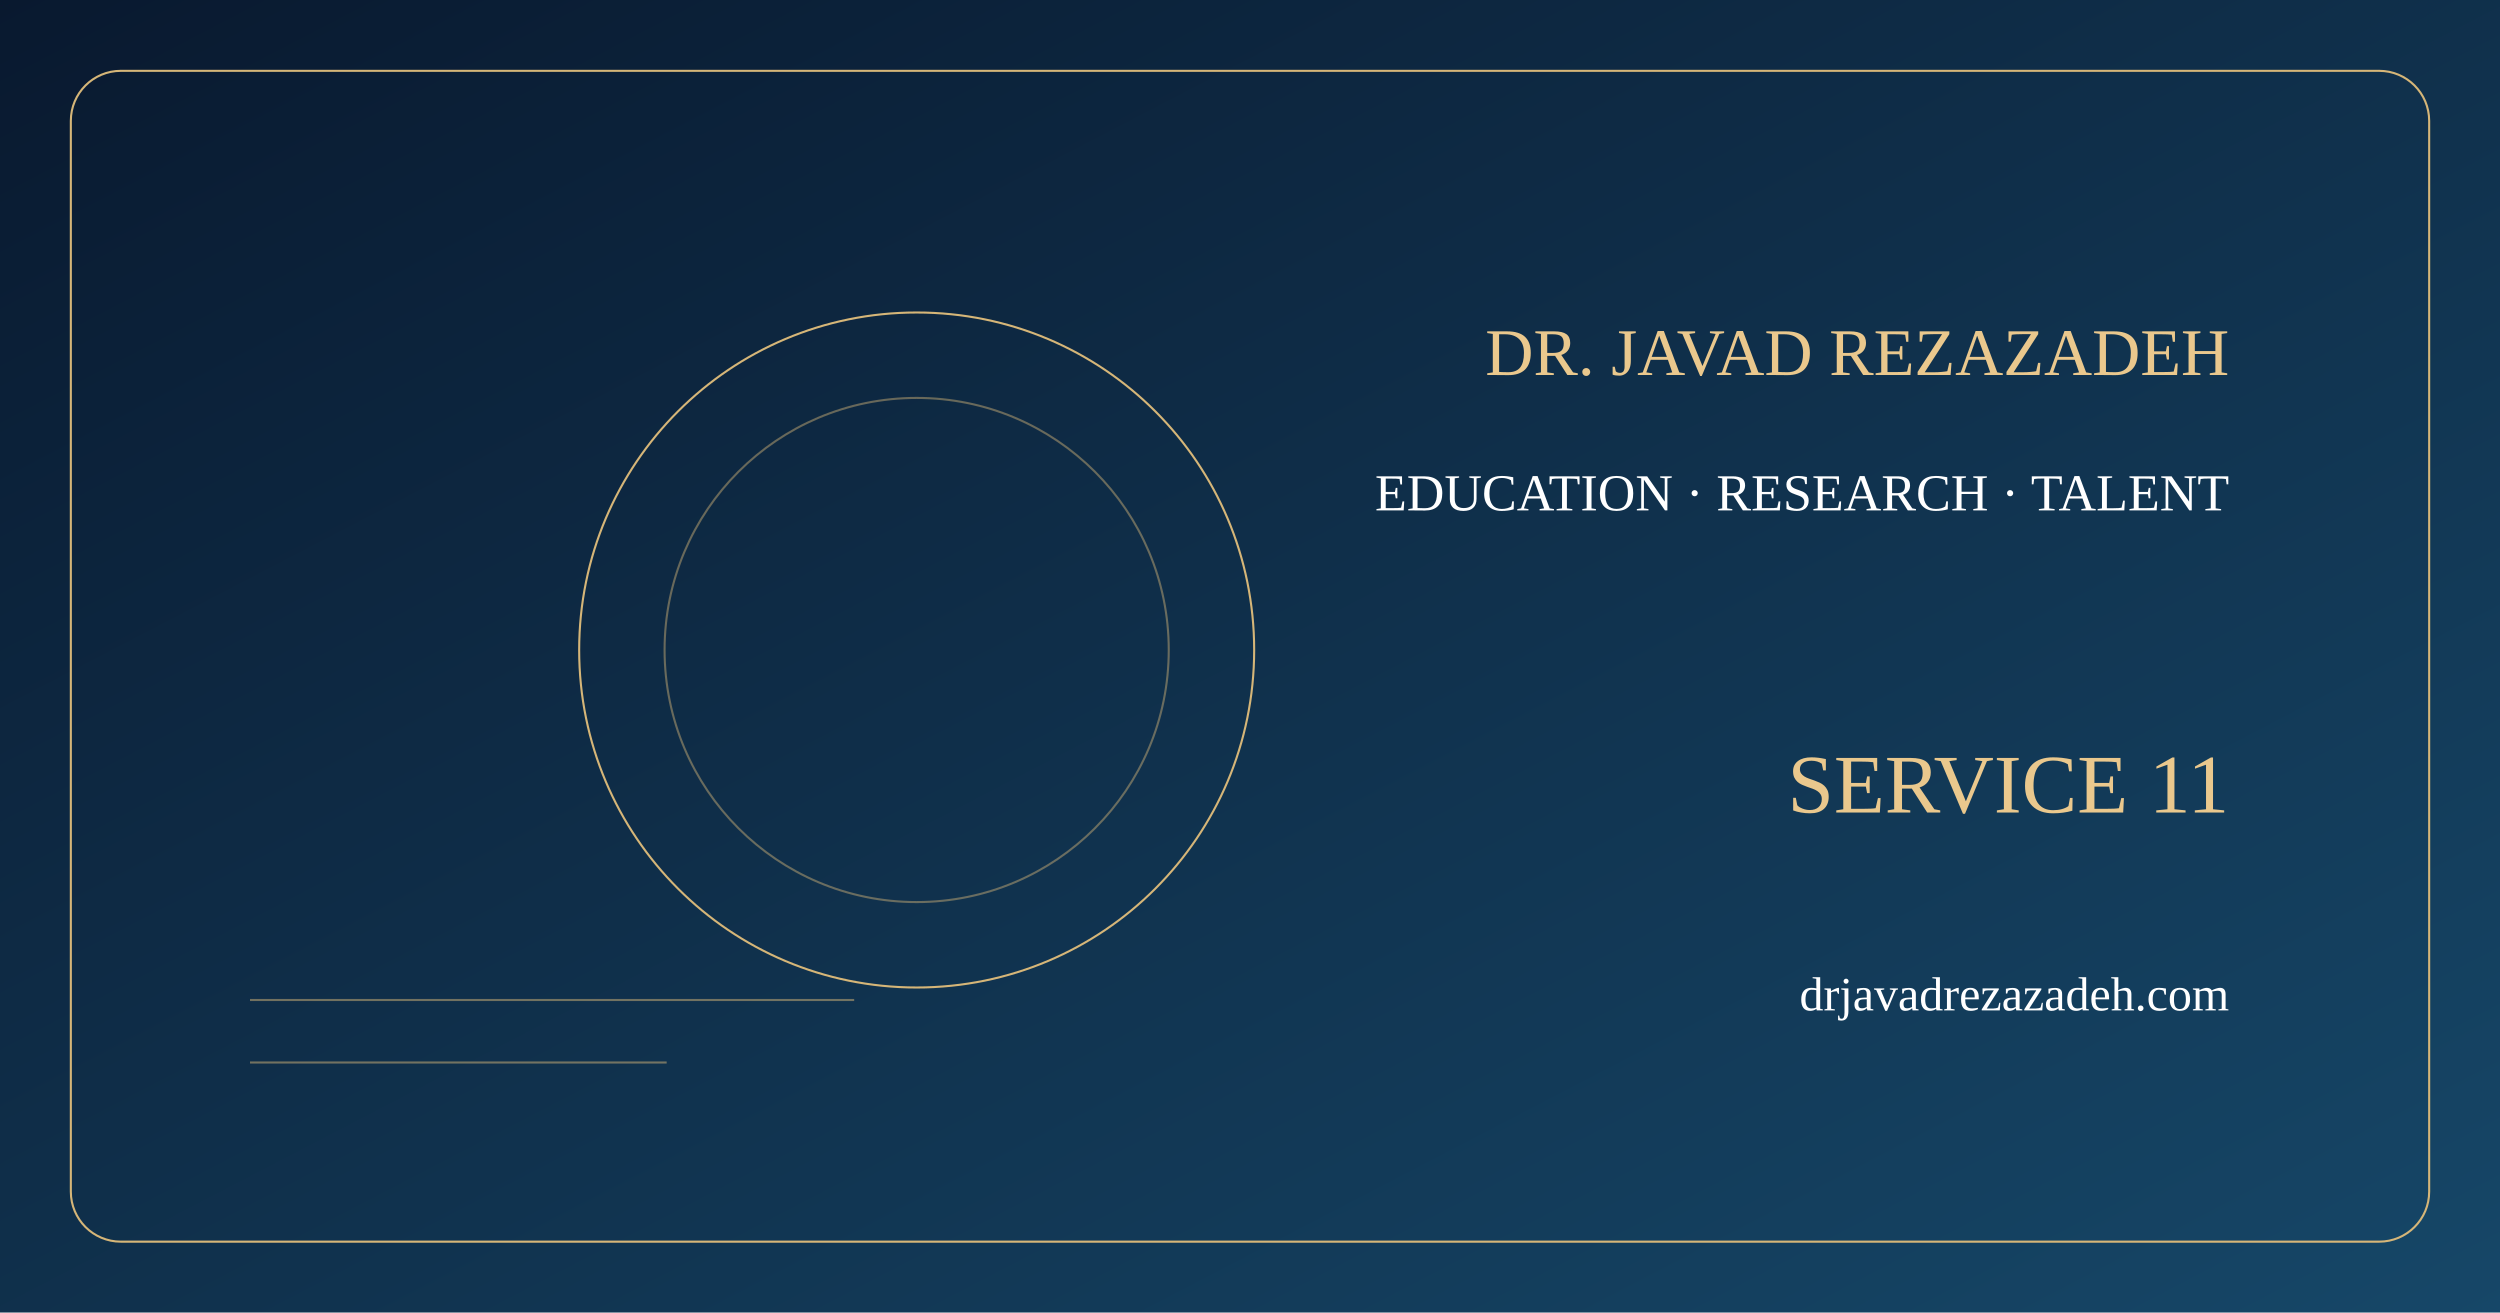
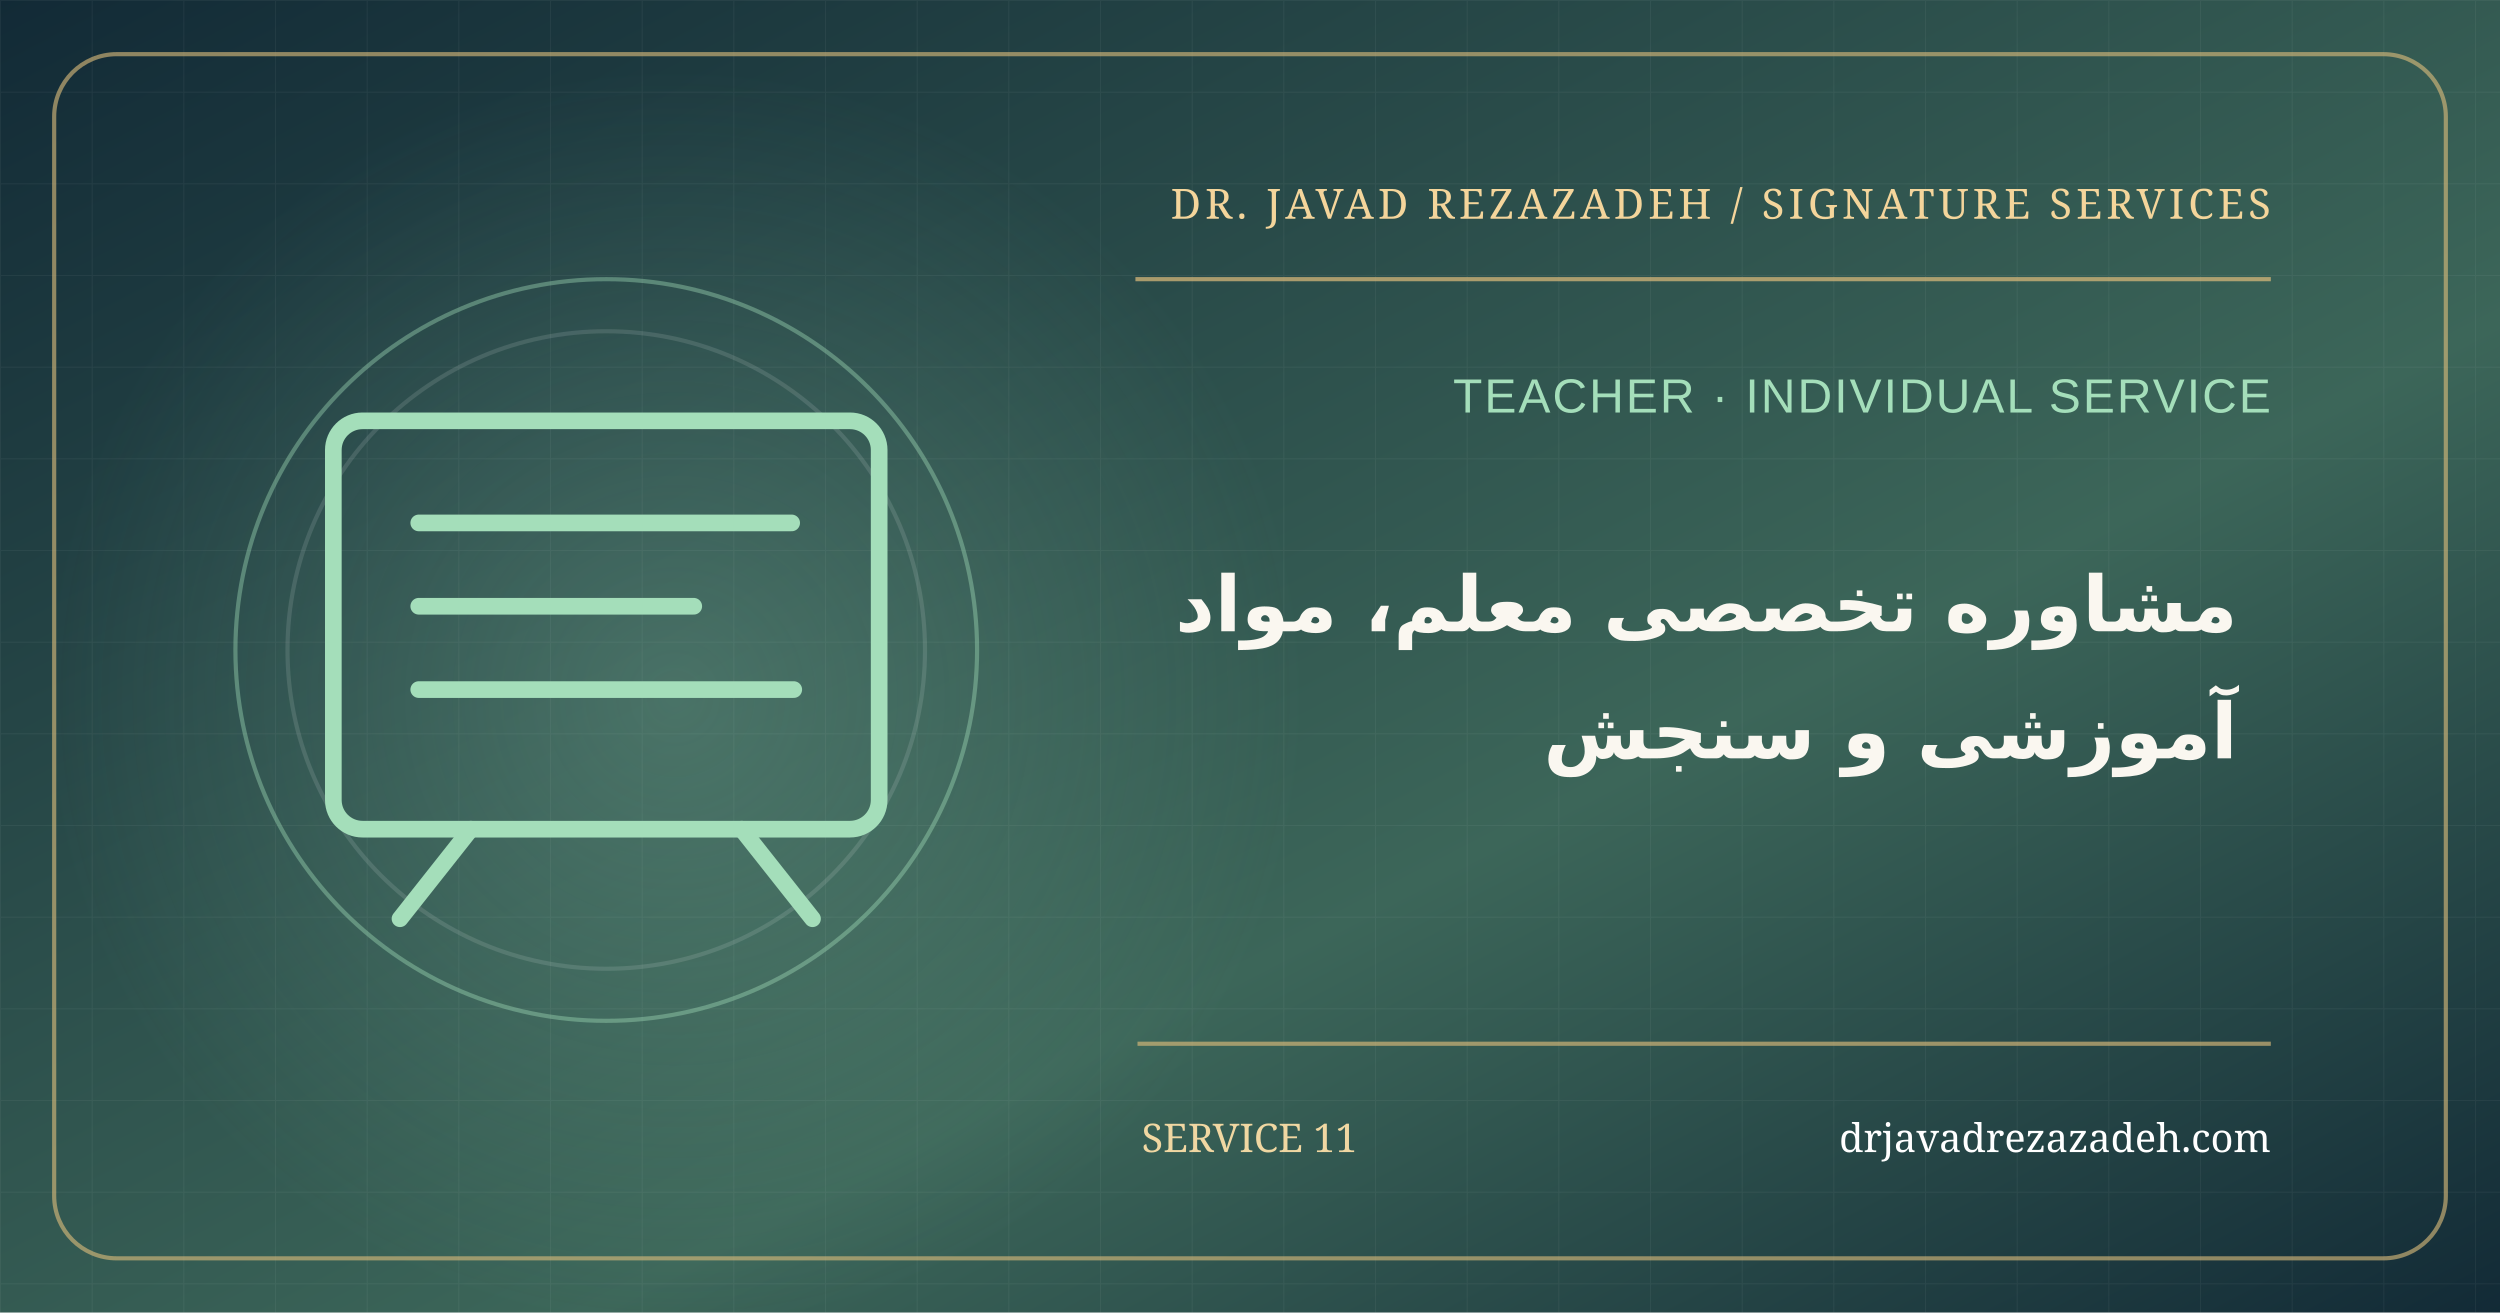
- <svg xmlns="http://www.w3.org/2000/svg" viewBox="0 0 1200 630">
+ <svg xmlns="http://www.w3.org/2000/svg" width="1200" height="630" viewBox="0 0 1200 630" role="img" aria-labelledby="title description">
  <defs>
-     <linearGradient id="a" x2="1" y2="1">
-       <stop stop-color="#09192f" />
-       <stop offset="1" stop-color="#164768" />
+     <linearGradient id="bg" x1="0" y1="0" x2="1" y2="1">
+       <stop stop-color="#122a36" />
+       <stop offset=".62" stop-color="#3c6659" />
+       <stop offset="1" stop-color="#122a36" />
    </linearGradient>
+     <radialGradient id="glow">
+       <stop stop-color="#a4deba" stop-opacity=".24" />
+       <stop offset="1" stop-color="#a4deba" stop-opacity="0" />
+     </radialGradient>
+     <pattern id="mesh" width="44" height="44" patternUnits="userSpaceOnUse">
+       <path d="M44 0H0V44" fill="none" stroke="#fff" stroke-opacity=".05" />
+     </pattern>
  </defs>
-   <rect width="1200" height="630" fill="url(#a)" />
-   <g fill="none" stroke="#d6b678">
-     <rect x="34" y="34" width="1132" height="562" rx="24" />
-     <circle cx="440" cy="312" r="162" />
-     <circle cx="440" cy="312" r="121" opacity=".45" />
-     <path d="M120 480h290M120 510h200" opacity=".5" />
+   <rect width="1200" height="630" fill="url(#bg)" />
+   <rect width="1200" height="630" fill="url(#mesh)" />
+   <circle cx="324" cy="335" r="300" fill="url(#glow)" />
+   <rect x="26" y="26" width="1148" height="578" rx="30" fill="none" stroke="#dabb7b" stroke-opacity=".62" stroke-width="2" />
+   <circle cx="291" cy="312" r="178" fill="none" stroke="#a4deba" stroke-opacity=".4" stroke-width="2" />
+   <circle cx="291" cy="312" r="153" fill="none" stroke="#fff" stroke-opacity=".12" stroke-width="2" />
+   <g transform="translate(291 312)" stroke="#a4deba" fill="none" stroke-width="8" stroke-linecap="round" stroke-linejoin="round">
+     <rect x="-131" y="-110" width="262" height="196" rx="14" />
+     <path d="M-90-61H89M-90-21H42M-90 19H90M-65 86l-34 43M65 86l34 43" />
  </g>
-   <text x="1070" y="180" fill="#eac88d" font-size="32" text-anchor="end">DR. JAVAD REZAZADEH</text>
-   <text x="1070" y="245" fill="white" font-size="25" text-anchor="end">EDUCATION · RESEARCH · TALENT</text>
-   <text x="1070" y="390" fill="#eac88d" font-size="40" text-anchor="end">SERVICE 11</text>
-   <text x="1070" y="485" fill="white" font-size="23" text-anchor="end">drjavadrezazadeh.com</text>
+   <path d="M545 134h545" stroke="#dbba7a" stroke-width="2" stroke-opacity=".72" />
+   <text x="1090" y="105" fill="#f4d59b" text-anchor="end" font-family="Georgia,serif" font-size="20" letter-spacing="2">DR. JAVAD REZAZADEH  /  SIGNATURE SERVICES</text>
+   <text x="1090" y="198" fill="#a4deba" text-anchor="end" font-size="23" font-family="Arial,sans-serif" letter-spacing="1">TEACHER  ·  INDIVIDUAL SERVICE</text>
+   <text x="1074" y="303" text-anchor="start" direction="rtl" font-family="Tahoma,Arial,sans-serif" font-weight="700" font-size="37" fill="#faf7f0">مشاوره تخصصی معلم، مواد</text>
+   <text x="1074" y="364" text-anchor="start" direction="rtl" font-family="Tahoma,Arial,sans-serif" font-weight="700" font-size="37" fill="#faf7f0">آموزشی و سنجش</text>
+   <path d="M546 501h544" stroke="#dbba7a" stroke-opacity=".65" stroke-width="2" />
+   <text x="1090" y="553" text-anchor="end" fill="#ffffff" font-family="Georgia,serif" font-size="19">drjavadrezazadeh.com</text>
+   <text x="548" y="553" fill="#f0d7a2" font-size="19" font-family="Georgia,serif">SERVICE 11</text>
</svg>
